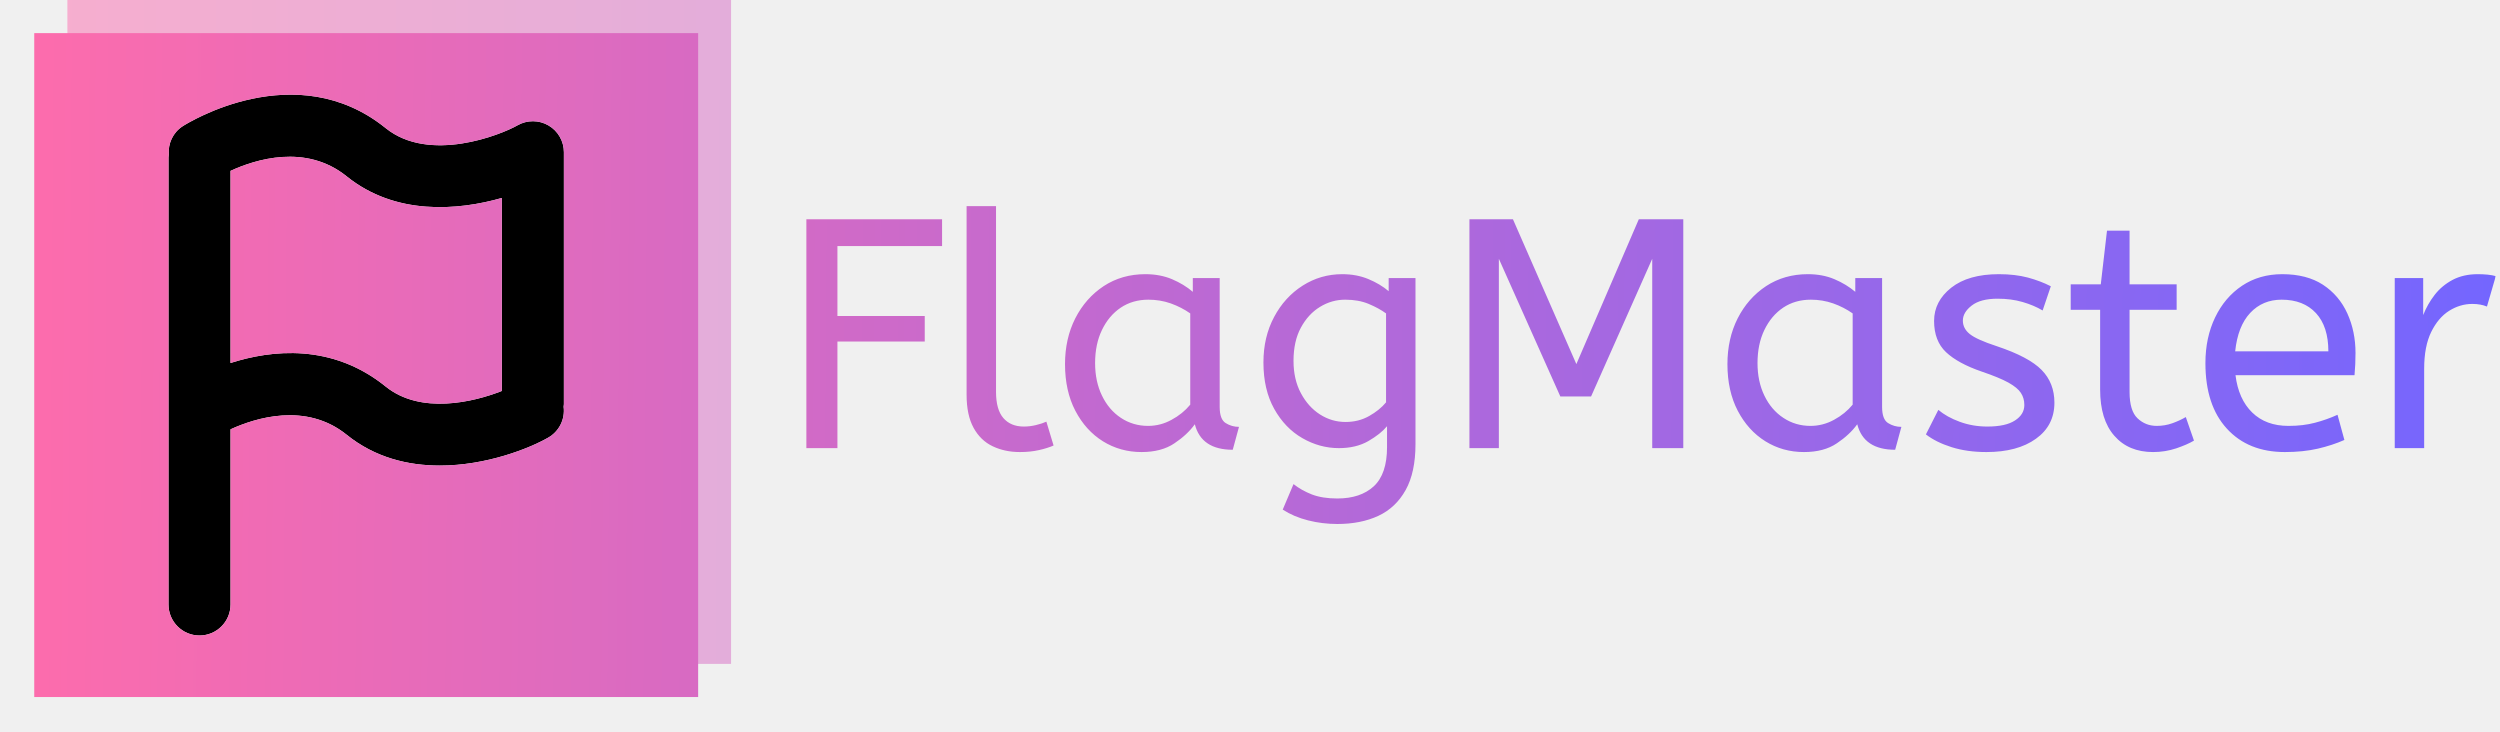
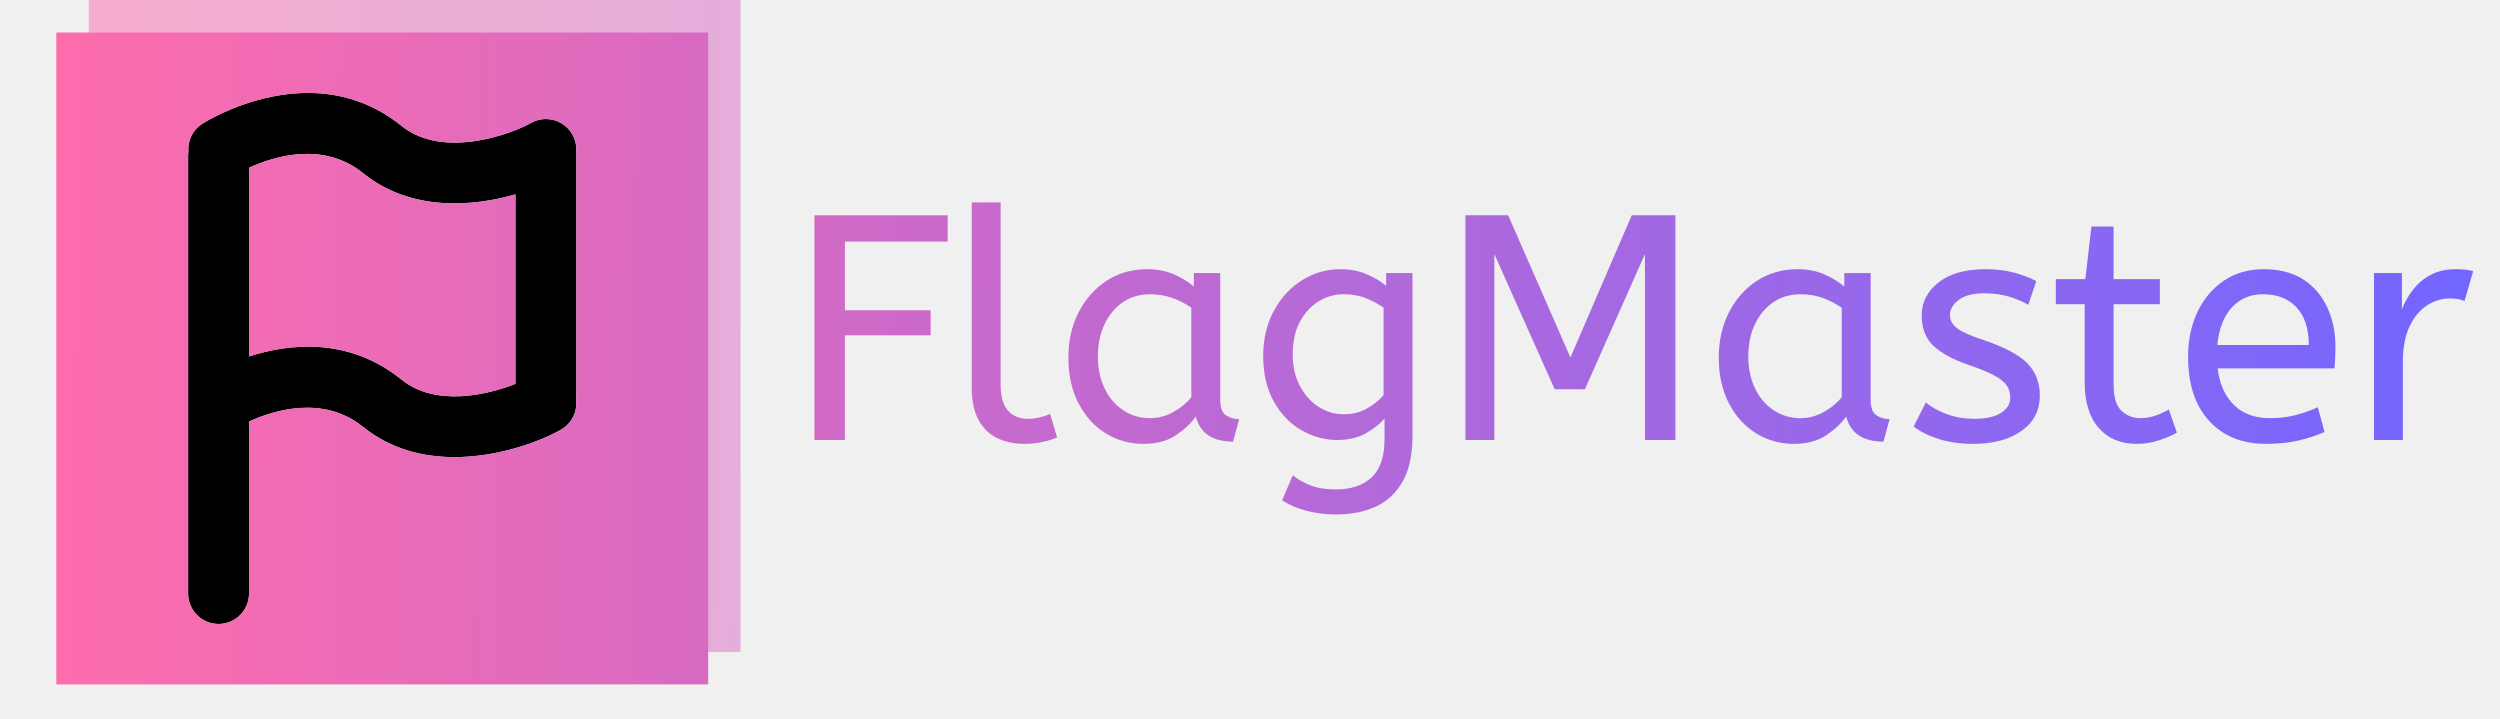
- <svg xmlns="http://www.w3.org/2000/svg" version="1.1" width="1500" height="439" viewBox="0 0 1500 439">
+ <svg xmlns="http://www.w3.org/2000/svg" version="1.1" width="174" height="50" viewBox="0 0 1500 439">
  <g transform="matrix(1,0,0,1,-0.9090909,-0.4538887)">
    <svg viewBox="0 0 396 116" data-background-color="#000000" preserveAspectRatio="xMidYMid meet" height="439" width="1500">
      <g id="tight-bounds" transform="matrix(1,0,0,1,0.24,0.1199341)">
        <svg viewBox="0 0 395.52 115.76" height="115.76" width="395.52">
          <g>
            <svg viewBox="0 0 584.013 170.928" height="115.76" width="395.52">
              <g transform="matrix(1,0,0,1,188.4929,48.26197)">
                <svg viewBox="0 0 395.52 74.404" height="74.404" width="395.52">
                  <g id="textblocktransform">
                    <svg viewBox="0 0 395.52 74.404" height="74.404" width="395.52" id="textblock">
                      <g>
                        <svg viewBox="0 0 395.52 74.404" height="74.404" width="395.52">
                          <g transform="matrix(1,0,0,1,0,0)">
                            <svg width="395.52" viewBox="4.5 -37 258.33 48.6" height="74.404" data-palette-color="url(#897f5153-e7db-4797-996d-753ea3cd242f)" />
                          </g>
                        </svg>
                      </g>
                    </svg>
                  </g>
                </svg>
              </g>
              <g>
                <svg viewBox="0 0 170.928 170.928" height="170.928" width="170.928">
                  <g>
                    <svg />
                  </g>
                  <g id="icon-0">
                    <svg viewBox="0 0 170.928 170.928" height="170.928" width="170.928">
                      <g />
                      <g transform="matrix(1,0,0,1,39.18475,22.15732)">
                        <svg viewBox="0 0 92.558 126.613" height="126.613" width="92.558">
                          <g>
                            <svg version="1.1" x="0" y="0" viewBox="24.668 15.57 51 69.764" enable-background="new 0 0 100 100" xml:space="preserve" height="126.613" width="92.558" class="icon-dxe-0" data-fill-palette-color="quaternary" id="dxe-0">
                              <path fill="#000000" d="M75.668 23A3.997 3.997 0 0 0 69.685 19.527C67.528 20.761 58.317 24.435 52.681 19.887 41.072 10.522 27.104 19.253 26.516 19.63 25.228 20.453 24.592 21.888 24.705 23.312 24.694 23.431 24.668 23.545 24.668 23.667V81.334A4 4 0 0 0 32.668 81.334V58.739C35.811 57.3 42.375 55.185 47.657 59.447 51.321 62.403 55.594 63.415 59.659 63.415 65.642 63.415 71.177 61.223 73.652 59.807A4 4 0 0 0 75.634 55.831C75.644 55.72 75.667 55.613 75.667 55.5V23zM52.681 53.221C45.729 47.611 37.934 48.494 32.668 50.185V25.4C35.821 23.947 42.363 21.84 47.657 26.113 53.907 31.155 61.928 30.542 67.668 28.896V53.79C64.038 55.222 57.209 56.876 52.681 53.221" data-fill-palette-color="quaternary" />
                            </svg>
                          </g>
                        </svg>
                      </g>
                    </svg>
                  </g>
                </svg>
              </g>
            </svg>
          </g>
          <defs />
          <mask id="f59c137f-631f-4eb2-9a46-350ae3ab22cc">
            <g id="SvgjsG3834">
              <svg viewBox="0 0 395.52 115.76" height="115.76" width="395.52">
                <g>
                  <svg viewBox="0 0 584.013 170.928" height="115.76" width="395.52">
                    <g transform="matrix(1,0,0,1,188.4929,48.26197)">
                      <svg viewBox="0 0 395.52 74.404" height="74.404" width="395.52">
                        <g id="SvgjsG3833">
                          <svg viewBox="0 0 395.52 74.404" height="74.404" width="395.52" id="SvgjsSvg3832">
                            <g>
                              <svg viewBox="0 0 395.52 74.404" height="74.404" width="395.52">
                                <g transform="matrix(1,0,0,1,0,0)">
                                  <svg width="395.52" viewBox="4.5 -37 258.33 48.6" height="74.404" data-palette-color="url(#897f5153-e7db-4797-996d-753ea3cd242f)">
                                    <path d="M9.25 0L4.5 0 4.5-35 25.25-35 25.25-30.9 9.25-30.9 9.25-20.2 22.6-20.2 22.6-16.3 9.25-16.3 9.25 0ZM37.15 0.6L37.15 0.6Q34.85 0.6 33-0.28 31.15-1.15 30.07-3.1 29-5.05 29-8.15L29-8.15 29-37 33.5-37 33.5-8.6Q33.5-5.9 34.62-4.6 35.75-3.3 37.75-3.3L37.75-3.3Q38.7-3.3 39.62-3.53 40.55-3.75 41.2-4.05L41.2-4.05 42.3-0.4Q41.4 0 40.07 0.3 38.75 0.6 37.15 0.6ZM55.75 0.6L55.75 0.6Q52.5 0.6 49.84-1.05 47.2-2.7 45.62-5.73 44.05-8.75 44.05-12.85L44.05-12.85Q44.05-16.75 45.62-19.85 47.2-22.95 49.97-24.78 52.75-26.6 56.34-26.6L56.34-26.6Q58.59-26.6 60.42-25.83 62.25-25.05 63.59-23.9L63.59-23.9 63.59-26 67.7-26 67.7-6.3Q67.7-4.4 68.62-3.83 69.55-3.25 70.65-3.25L70.65-3.25 69.7 0.25Q64.9 0.25 63.9-3.65L63.9-3.65Q62.75-2.05 60.77-0.73 58.8 0.6 55.75 0.6ZM56.75-3.4L56.75-3.4Q58.65-3.4 60.34-4.33 62.05-5.25 63.2-6.65L63.2-6.65 63.2-20.6Q61.84-21.55 60.22-22.13 58.59-22.7 56.8-22.7L56.8-22.7Q54.4-22.7 52.57-21.48 50.75-20.25 49.7-18.07 48.65-15.9 48.65-13L48.65-13Q48.65-10.2 49.7-8.03 50.75-5.85 52.59-4.63 54.45-3.4 56.75-3.4ZM85.69 11.6L85.69 11.6Q83.39 11.6 81.22 11.05 79.04 10.5 77.34 9.4L77.34 9.4 78.99 5.5Q80.19 6.45 81.79 7.08 83.39 7.7 85.69 7.7L85.69 7.7Q89.24 7.7 91.27 5.83 93.29 3.95 93.29-0.15L93.29-0.15 93.29-3.35Q92.29-2.15 90.42-1.07 88.54 0 85.94 0L85.94 0Q82.99 0 80.34-1.53 77.69-3.05 76.04-6 74.39-8.95 74.39-13.1L74.39-13.1Q74.39-17 76.02-20.05 77.64-23.1 80.39-24.85 83.14-26.6 86.44-26.6L86.44-26.6Q88.64-26.6 90.44-25.85 92.24-25.1 93.54-24L93.54-24 93.54-26 97.64-26 97.64-0.6Q97.64 3.7 96.14 6.4 94.64 9.1 91.97 10.35 89.29 11.6 85.69 11.6ZM86.94-4L86.94-4Q88.94-4 90.54-4.9 92.14-5.8 93.14-7L93.14-7 93.14-20.6Q92.04-21.4 90.49-22.05 88.94-22.7 86.89-22.7L86.89-22.7Q84.84-22.7 83.04-21.6 81.24-20.5 80.12-18.43 78.99-16.35 78.99-13.35L78.99-13.35Q78.99-10.5 80.12-8.4 81.24-6.3 83.04-5.15 84.84-4 86.94-4ZM110.39 0L105.89 0 105.89-35 112.54-35 122.24-12.85 131.79-35 138.59-35 138.59 0 133.84 0 133.84-28.95 124.49-7.9 119.79-7.9 110.39-28.95 110.39 0ZM157.04 0.6L157.04 0.6Q153.79 0.6 151.14-1.05 148.49-2.7 146.91-5.73 145.34-8.75 145.34-12.85L145.34-12.85Q145.34-16.75 146.91-19.85 148.49-22.95 151.26-24.78 154.04-26.6 157.64-26.6L157.64-26.6Q159.89-26.6 161.71-25.83 163.54-25.05 164.89-23.9L164.89-23.9 164.89-26 168.99-26 168.99-6.3Q168.99-4.4 169.91-3.83 170.84-3.25 171.94-3.25L171.94-3.25 170.99 0.25Q166.19 0.25 165.19-3.65L165.19-3.65Q164.04-2.05 162.06-0.73 160.09 0.6 157.04 0.6ZM158.04-3.4L158.04-3.4Q159.94-3.4 161.64-4.33 163.34-5.25 164.49-6.65L164.49-6.65 164.49-20.6Q163.14-21.55 161.51-22.13 159.89-22.7 158.09-22.7L158.09-22.7Q155.69-22.7 153.86-21.48 152.04-20.25 150.99-18.07 149.94-15.9 149.94-13L149.94-13Q149.94-10.2 150.99-8.03 152.04-5.85 153.89-4.63 155.74-3.4 158.04-3.4ZM184.94 0.6L184.94 0.6Q181.99 0.6 179.61-0.15 177.24-0.9 175.69-2.1L175.69-2.1 177.59-5.85Q178.89-4.75 180.86-4.03 182.84-3.3 185.09-3.3L185.09-3.3Q187.89-3.3 189.31-4.23 190.74-5.15 190.74-6.6L190.74-6.6Q190.74-7.65 190.21-8.45 189.69-9.25 188.29-10.03 186.89-10.8 184.24-11.7L184.24-11.7Q180.59-12.95 178.76-14.68 176.94-16.4 176.94-19.45L176.94-19.45Q176.94-22.45 179.56-24.53 182.19-26.6 186.84-26.6L186.84-26.6Q189.34-26.6 191.29-26.08 193.24-25.55 194.79-24.75L194.79-24.75 193.54-21.05Q192.19-21.85 190.46-22.35 188.74-22.85 186.64-22.85L186.64-22.85Q184.04-22.85 182.69-21.8 181.34-20.75 181.34-19.5L181.34-19.5Q181.34-18.3 182.39-17.45 183.44-16.6 186.49-15.6L186.49-15.6Q191.44-13.95 193.39-11.95 195.34-9.95 195.34-6.95L195.34-6.95Q195.34-3.45 192.51-1.43 189.69 0.6 184.94 0.6ZM210.43 0.6L210.43 0.6Q206.68 0.6 204.51-1.88 202.33-4.35 202.33-8.95L202.33-8.95 202.33-21.15 197.83-21.15 197.83-25.05 202.43-25.05 203.38-33.25 206.83-33.25 206.83-25.05 214.03-25.05 214.03-21.15 206.83-21.15 206.83-8.6Q206.83-5.7 208.06-4.55 209.28-3.4 210.98-3.4L210.98-3.4Q212.23-3.4 213.36-3.8 214.48-4.2 215.43-4.75L215.43-4.75 216.68-1.15Q215.68-0.55 213.98 0.03 212.28 0.6 210.43 0.6ZM230.58 0.6L230.58 0.6Q224.98 0.6 221.71-2.98 218.43-6.55 218.43-13L218.43-13Q218.43-16.9 219.91-19.98 221.38-23.05 224.03-24.83 226.68-26.6 230.18-26.6L230.18-26.6Q233.93-26.6 236.41-24.98 238.88-23.35 240.13-20.6 241.38-17.85 241.38-14.55L241.38-14.55Q241.38-12.8 241.23-11.15L241.23-11.15 223.03-11.15Q223.48-7.5 225.58-5.45 227.68-3.4 231.13-3.4L231.13-3.4Q233.38-3.4 235.18-3.88 236.98-4.35 238.63-5.1L238.63-5.1 239.68-1.25Q237.88-0.45 235.63 0.08 233.38 0.6 230.58 0.6ZM222.98-14.8L222.98-14.8 237.23-14.8Q237.23-18.6 235.33-20.65 233.43-22.7 230.08-22.7L230.08-22.7Q227.18-22.7 225.28-20.68 223.38-18.65 222.98-14.8ZM251.88 0L247.38 0 247.38-26 251.73-26 251.73-20.35Q252.38-22 253.48-23.43 254.58-24.85 256.23-25.73 257.88-26.6 260.08-26.6L260.08-26.6Q260.83-26.6 261.58-26.53 262.33-26.45 262.83-26.3L262.83-26.3 261.48-21.65Q260.53-22.05 259.23-22.05L259.23-22.05Q257.38-22.05 255.7-21 254.03-19.95 252.95-17.75 251.88-15.55 251.88-12.15L251.88-12.15 251.88 0Z" opacity="1" transform="matrix(1,0,0,1,0,0)" fill="white" class="wordmark-text-0" id="SvgjsPath3831" />
                                  </svg>
                                </g>
                              </svg>
                            </g>
                          </svg>
                        </g>
                      </svg>
                    </g>
                    <g>
                      <svg viewBox="0 0 170.928 170.928" height="170.928" width="170.928">
                        <g>
                          <svg />
                        </g>
                        <g id="SvgjsG3830">
                          <svg viewBox="0 0 170.928 170.928" height="170.928" width="170.928">
                            <g>
                              <rect width="155.418" height="155.418" x="7.755" y="7.755" fill="black" />
                              <rect width="155.418" height="155.418" x="15.51" y="5.329070518200751e-15" fill="black" opacity="0.5" />
                            </g>
                            <g transform="matrix(1,0,0,1,39.18475,22.15732)">
                              <svg viewBox="0 0 92.558 126.613" height="126.613" width="92.558">
                                <g>
                                  <svg version="1.1" x="0" y="0" viewBox="24.668 15.57 51 69.764" enable-background="new 0 0 100 100" xml:space="preserve" height="126.613" width="92.558" class="icon-dxe-0" data-fill-palette-color="quaternary" id="SvgjsSvg3829">
                                    <path fill="black" d="M75.668 23A3.997 3.997 0 0 0 69.685 19.527C67.528 20.761 58.317 24.435 52.681 19.887 41.072 10.522 27.104 19.253 26.516 19.63 25.228 20.453 24.592 21.888 24.705 23.312 24.694 23.431 24.668 23.545 24.668 23.667V81.334A4 4 0 0 0 32.668 81.334V58.739C35.811 57.3 42.375 55.185 47.657 59.447 51.321 62.403 55.594 63.415 59.659 63.415 65.642 63.415 71.177 61.223 73.652 59.807A4 4 0 0 0 75.634 55.831C75.644 55.72 75.667 55.613 75.667 55.5V23zM52.681 53.221C45.729 47.611 37.934 48.494 32.668 50.185V25.4C35.821 23.947 42.363 21.84 47.657 26.113 53.907 31.155 61.928 30.542 67.668 28.896V53.79C64.038 55.222 57.209 56.876 52.681 53.221" />
                                  </svg>
                                </g>
                              </svg>
                            </g>
                          </svg>
                        </g>
                      </svg>
                    </g>
                  </svg>
                </g>
                <defs>
                  <mask />
                </defs>
              </svg>
              <rect width="395.52" height="115.76" fill="black" stroke="none" visibility="hidden" />
            </g>
          </mask>
          <linearGradient x1="0" x2="1" y1="0.548" y2="0.55" id="897f5153-e7db-4797-996d-753ea3cd242f">
            <stop stop-color="#ff6cab" offset="0" />
            <stop stop-color="#7366ff" offset="1" />
          </linearGradient>
          <rect width="395.52" height="115.76" fill="url(#897f5153-e7db-4797-996d-753ea3cd242f)" mask="url(#f59c137f-631f-4eb2-9a46-350ae3ab22cc)" data-fill-palette-color="primary" />
          <mask id="a66d38c9-d4b9-49e2-b9ce-46dd73f69614">
            <g id="SvgjsG3857">
              <svg viewBox="0 0 395.52 115.76" height="115.76" width="395.52">
                <g>
                  <svg viewBox="0 0 584.013 170.928" height="115.76" width="395.52">
                    <g transform="matrix(1,0,0,1,188.4929,48.26197)">
                      <svg viewBox="0 0 395.52 74.404" height="74.404" width="395.52">
                        <g id="SvgjsG3856">
                          <svg viewBox="0 0 395.52 74.404" height="74.404" width="395.52" id="SvgjsSvg3855">
                            <g>
                              <svg viewBox="0 0 395.52 74.404" height="74.404" width="395.52">
                                <g transform="matrix(1,0,0,1,0,0)">
                                  <svg width="395.52" viewBox="4.5 -37 258.33 48.6" height="74.404" data-palette-color="url(#897f5153-e7db-4797-996d-753ea3cd242f)" />
                                </g>
                              </svg>
                            </g>
                          </svg>
                        </g>
                      </svg>
                    </g>
                    <g>
                      <svg viewBox="0 0 170.928 170.928" height="170.928" width="170.928">
                        <g>
                          <svg />
                        </g>
                        <g id="SvgjsG3854">
                          <svg viewBox="0 0 170.928 170.928" height="170.928" width="170.928">
                            <g>
                              <rect width="155.418" height="155.418" x="7.755" y="7.755" fill="white" />
                              <rect width="155.418" height="155.418" x="15.51" y="5.329070518200751e-15" fill="white" opacity="0.5" />
                            </g>
                            <g transform="matrix(1,0,0,1,39.18475,22.15732)">
                              <svg viewBox="0 0 92.558 126.613" height="126.613" width="92.558">
                                <g>
                                  <svg version="1.1" x="0" y="0" viewBox="24.668 15.57 51 69.764" enable-background="new 0 0 100 100" xml:space="preserve" height="126.613" width="92.558" class="icon-dxe-0" data-fill-palette-color="quaternary" id="SvgjsSvg3853">
                                    <path fill="black" d="M75.668 23A3.997 3.997 0 0 0 69.685 19.527C67.528 20.761 58.317 24.435 52.681 19.887 41.072 10.522 27.104 19.253 26.516 19.63 25.228 20.453 24.592 21.888 24.705 23.312 24.694 23.431 24.668 23.545 24.668 23.667V81.334A4 4 0 0 0 32.668 81.334V58.739C35.811 57.3 42.375 55.185 47.657 59.447 51.321 62.403 55.594 63.415 59.659 63.415 65.642 63.415 71.177 61.223 73.652 59.807A4 4 0 0 0 75.634 55.831C75.644 55.72 75.667 55.613 75.667 55.5V23zM52.681 53.221C45.729 47.611 37.934 48.494 32.668 50.185V25.4C35.821 23.947 42.363 21.84 47.657 26.113 53.907 31.155 61.928 30.542 67.668 28.896V53.79C64.038 55.222 57.209 56.876 52.681 53.221" />
                                  </svg>
                                </g>
                              </svg>
                            </g>
                          </svg>
                        </g>
                      </svg>
                    </g>
                  </svg>
                </g>
                <defs>
                  <mask />
                </defs>
                <mask>
                  <g id="SvgjsG3852">
                    <svg viewBox="0 0 395.52 115.76" height="115.76" width="395.52">
                      <g>
                        <svg viewBox="0 0 584.013 170.928" height="115.76" width="395.52">
                          <g transform="matrix(1,0,0,1,188.4929,48.26197)">
                            <svg viewBox="0 0 395.52 74.404" height="74.404" width="395.52">
                              <g id="SvgjsG3851">
                                <svg viewBox="0 0 395.52 74.404" height="74.404" width="395.52" id="SvgjsSvg3850">
                                  <g>
                                    <svg viewBox="0 0 395.52 74.404" height="74.404" width="395.52">
                                      <g transform="matrix(1,0,0,1,0,0)">
                                        <svg width="395.52" viewBox="4.5 -37 258.33 48.6" height="74.404" data-palette-color="url(#897f5153-e7db-4797-996d-753ea3cd242f)">
                                          <path d="M9.25 0L4.5 0 4.5-35 25.25-35 25.25-30.9 9.25-30.9 9.25-20.2 22.6-20.2 22.6-16.3 9.25-16.3 9.25 0ZM37.15 0.6L37.15 0.6Q34.85 0.6 33-0.28 31.15-1.15 30.07-3.1 29-5.05 29-8.15L29-8.15 29-37 33.5-37 33.5-8.6Q33.5-5.9 34.62-4.6 35.75-3.3 37.75-3.3L37.75-3.3Q38.7-3.3 39.62-3.53 40.55-3.75 41.2-4.05L41.2-4.05 42.3-0.4Q41.4 0 40.07 0.3 38.75 0.6 37.15 0.6ZM55.75 0.6L55.75 0.6Q52.5 0.6 49.84-1.05 47.2-2.7 45.62-5.73 44.05-8.75 44.05-12.85L44.05-12.85Q44.05-16.75 45.62-19.85 47.2-22.95 49.97-24.78 52.75-26.6 56.34-26.6L56.34-26.6Q58.59-26.6 60.42-25.83 62.25-25.05 63.59-23.9L63.59-23.9 63.59-26 67.7-26 67.7-6.3Q67.7-4.4 68.62-3.83 69.55-3.25 70.65-3.25L70.65-3.25 69.7 0.25Q64.9 0.25 63.9-3.65L63.9-3.65Q62.75-2.05 60.77-0.73 58.8 0.6 55.75 0.6ZM56.75-3.4L56.75-3.4Q58.65-3.4 60.34-4.33 62.05-5.25 63.2-6.65L63.2-6.65 63.2-20.6Q61.84-21.55 60.22-22.13 58.59-22.7 56.8-22.7L56.8-22.7Q54.4-22.7 52.57-21.48 50.75-20.25 49.7-18.07 48.65-15.9 48.65-13L48.65-13Q48.65-10.2 49.7-8.03 50.75-5.85 52.59-4.63 54.45-3.4 56.75-3.4ZM85.69 11.6L85.69 11.6Q83.39 11.6 81.22 11.05 79.04 10.5 77.34 9.4L77.34 9.4 78.99 5.5Q80.19 6.45 81.79 7.08 83.39 7.7 85.69 7.7L85.69 7.7Q89.24 7.7 91.27 5.83 93.29 3.95 93.29-0.15L93.29-0.15 93.29-3.35Q92.29-2.15 90.42-1.07 88.54 0 85.94 0L85.94 0Q82.99 0 80.34-1.53 77.69-3.05 76.04-6 74.39-8.95 74.39-13.1L74.39-13.1Q74.39-17 76.02-20.05 77.64-23.1 80.39-24.85 83.14-26.6 86.44-26.6L86.44-26.6Q88.64-26.6 90.44-25.85 92.24-25.1 93.54-24L93.54-24 93.54-26 97.64-26 97.64-0.6Q97.64 3.7 96.14 6.4 94.64 9.1 91.97 10.35 89.29 11.6 85.69 11.6ZM86.94-4L86.94-4Q88.94-4 90.54-4.9 92.14-5.8 93.14-7L93.14-7 93.14-20.6Q92.04-21.4 90.49-22.05 88.94-22.7 86.89-22.7L86.89-22.7Q84.84-22.7 83.04-21.6 81.24-20.5 80.12-18.43 78.99-16.35 78.99-13.35L78.99-13.35Q78.99-10.5 80.12-8.4 81.24-6.3 83.04-5.15 84.84-4 86.94-4ZM110.39 0L105.89 0 105.89-35 112.54-35 122.24-12.85 131.79-35 138.59-35 138.59 0 133.84 0 133.84-28.95 124.49-7.9 119.79-7.9 110.39-28.95 110.39 0ZM157.04 0.6L157.04 0.6Q153.79 0.6 151.14-1.05 148.49-2.7 146.91-5.73 145.34-8.75 145.34-12.85L145.34-12.85Q145.34-16.75 146.91-19.85 148.49-22.95 151.26-24.78 154.04-26.6 157.64-26.6L157.64-26.6Q159.89-26.6 161.71-25.83 163.54-25.05 164.89-23.9L164.89-23.9 164.89-26 168.99-26 168.99-6.3Q168.99-4.4 169.91-3.83 170.84-3.25 171.94-3.25L171.94-3.25 170.99 0.25Q166.19 0.25 165.19-3.65L165.19-3.65Q164.04-2.05 162.06-0.73 160.09 0.6 157.04 0.6ZM158.04-3.4L158.04-3.4Q159.94-3.4 161.64-4.33 163.34-5.25 164.49-6.65L164.49-6.65 164.49-20.6Q163.14-21.55 161.51-22.13 159.89-22.7 158.09-22.7L158.09-22.7Q155.69-22.7 153.86-21.48 152.04-20.25 150.99-18.07 149.94-15.9 149.94-13L149.94-13Q149.94-10.2 150.99-8.03 152.04-5.85 153.89-4.63 155.74-3.4 158.04-3.4ZM184.94 0.6L184.94 0.6Q181.99 0.6 179.61-0.15 177.24-0.9 175.69-2.1L175.69-2.1 177.59-5.85Q178.89-4.75 180.86-4.03 182.84-3.3 185.09-3.3L185.09-3.3Q187.89-3.3 189.31-4.23 190.74-5.15 190.74-6.6L190.74-6.6Q190.74-7.65 190.21-8.45 189.69-9.25 188.29-10.03 186.89-10.8 184.24-11.7L184.24-11.7Q180.59-12.95 178.76-14.68 176.94-16.4 176.94-19.45L176.94-19.45Q176.94-22.45 179.56-24.53 182.19-26.6 186.84-26.6L186.84-26.6Q189.34-26.6 191.29-26.08 193.24-25.55 194.79-24.75L194.79-24.75 193.54-21.05Q192.19-21.85 190.46-22.35 188.74-22.85 186.64-22.85L186.64-22.85Q184.04-22.85 182.69-21.8 181.34-20.75 181.34-19.5L181.34-19.5Q181.34-18.3 182.39-17.45 183.44-16.6 186.49-15.6L186.49-15.6Q191.44-13.95 193.39-11.95 195.34-9.95 195.34-6.95L195.34-6.95Q195.34-3.45 192.51-1.43 189.69 0.6 184.94 0.6ZM210.43 0.6L210.43 0.6Q206.68 0.6 204.51-1.88 202.33-4.35 202.33-8.95L202.33-8.95 202.33-21.15 197.83-21.15 197.83-25.05 202.43-25.05 203.38-33.25 206.83-33.25 206.83-25.05 214.03-25.05 214.03-21.15 206.83-21.15 206.83-8.6Q206.83-5.7 208.06-4.55 209.28-3.4 210.98-3.4L210.98-3.4Q212.23-3.4 213.36-3.8 214.48-4.2 215.43-4.75L215.43-4.75 216.68-1.15Q215.68-0.55 213.98 0.03 212.28 0.6 210.43 0.6ZM230.58 0.6L230.58 0.6Q224.98 0.6 221.71-2.98 218.43-6.55 218.43-13L218.43-13Q218.43-16.9 219.91-19.98 221.38-23.05 224.03-24.83 226.68-26.6 230.18-26.6L230.18-26.6Q233.93-26.6 236.41-24.98 238.88-23.35 240.13-20.6 241.38-17.85 241.38-14.55L241.38-14.55Q241.38-12.8 241.23-11.15L241.23-11.15 223.03-11.15Q223.48-7.5 225.58-5.45 227.68-3.4 231.13-3.4L231.13-3.4Q233.38-3.4 235.18-3.88 236.98-4.35 238.63-5.1L238.63-5.1 239.68-1.25Q237.88-0.45 235.63 0.08 233.38 0.6 230.58 0.6ZM222.98-14.8L222.98-14.8 237.23-14.8Q237.23-18.6 235.33-20.65 233.43-22.7 230.08-22.7L230.08-22.7Q227.18-22.7 225.28-20.68 223.38-18.65 222.98-14.8ZM251.88 0L247.38 0 247.38-26 251.73-26 251.73-20.35Q252.38-22 253.48-23.43 254.58-24.85 256.23-25.73 257.88-26.6 260.08-26.6L260.08-26.6Q260.83-26.6 261.58-26.53 262.33-26.45 262.83-26.3L262.83-26.3 261.48-21.65Q260.53-22.05 259.23-22.05L259.23-22.05Q257.38-22.05 255.7-21 254.03-19.95 252.95-17.75 251.88-15.55 251.88-12.15L251.88-12.15 251.88 0Z" opacity="1" transform="matrix(1,0,0,1,0,0)" fill="black" class="wordmark-text-0" id="SvgjsPath3849" />
                                        </svg>
                                      </g>
                                    </svg>
                                  </g>
                                </svg>
                              </g>
                            </svg>
                          </g>
                          <g>
                            <svg viewBox="0 0 170.928 170.928" height="170.928" width="170.928">
                              <g>
                                <svg />
                              </g>
                              <g id="SvgjsG3848">
                                <svg viewBox="0 0 170.928 170.928" height="170.928" width="170.928">
                                  <g>
                                    <rect width="155.418" height="155.418" x="7.755" y="7.755" fill="black" />
                                    <rect width="155.418" height="155.418" x="15.51" y="5.329070518200751e-15" fill="black" opacity="0.5" />
                                  </g>
                                  <g transform="matrix(1,0,0,1,39.18475,22.15732)">
                                    <svg viewBox="0 0 92.558 126.613" height="126.613" width="92.558">
                                      <g>
                                        <svg version="1.1" x="0" y="0" viewBox="24.668 15.57 51 69.764" enable-background="new 0 0 100 100" xml:space="preserve" height="126.613" width="92.558" class="icon-dxe-0" data-fill-palette-color="quaternary" id="SvgjsSvg3847">
                                          <path fill="black" d="M75.668 23A3.997 3.997 0 0 0 69.685 19.527C67.528 20.761 58.317 24.435 52.681 19.887 41.072 10.522 27.104 19.253 26.516 19.63 25.228 20.453 24.592 21.888 24.705 23.312 24.694 23.431 24.668 23.545 24.668 23.667V81.334A4 4 0 0 0 32.668 81.334V58.739C35.811 57.3 42.375 55.185 47.657 59.447 51.321 62.403 55.594 63.415 59.659 63.415 65.642 63.415 71.177 61.223 73.652 59.807A4 4 0 0 0 75.634 55.831C75.644 55.72 75.667 55.613 75.667 55.5V23zM52.681 53.221C45.729 47.611 37.934 48.494 32.668 50.185V25.4C35.821 23.947 42.363 21.84 47.657 26.113 53.907 31.155 61.928 30.542 67.668 28.896V53.79C64.038 55.222 57.209 56.876 52.681 53.221" />
                                        </svg>
                                      </g>
                                    </svg>
                                  </g>
                                </svg>
                              </g>
                            </svg>
                          </g>
                        </svg>
                      </g>
                      <defs>
                        <mask />
                      </defs>
                    </svg>
                    <rect width="395.52" height="115.76" fill="black" stroke="none" visibility="hidden" />
                  </g>
                </mask>
              </svg>
              <rect width="395.52" height="115.76" fill="black" stroke="none" visibility="hidden" />
            </g>
          </mask>
          <linearGradient x1="0" x2="1" y1="0.548" y2="0.55" id="3539dcaa-9461-443f-9fc0-b3ec1ac2be5f">
            <stop stop-color="#ff6cab" offset="0" />
            <stop stop-color="#7366ff" offset="1" />
          </linearGradient>
          <rect width="395.52" height="115.76" fill="url(#3539dcaa-9461-443f-9fc0-b3ec1ac2be5f)" mask="url(#a66d38c9-d4b9-49e2-b9ce-46dd73f69614)" data-fill-palette-color="accent" />
        </svg>
        <rect width="395.52" height="115.76" fill="none" stroke="none" visibility="hidden" />
      </g>
    </svg>
  </g>
</svg>
